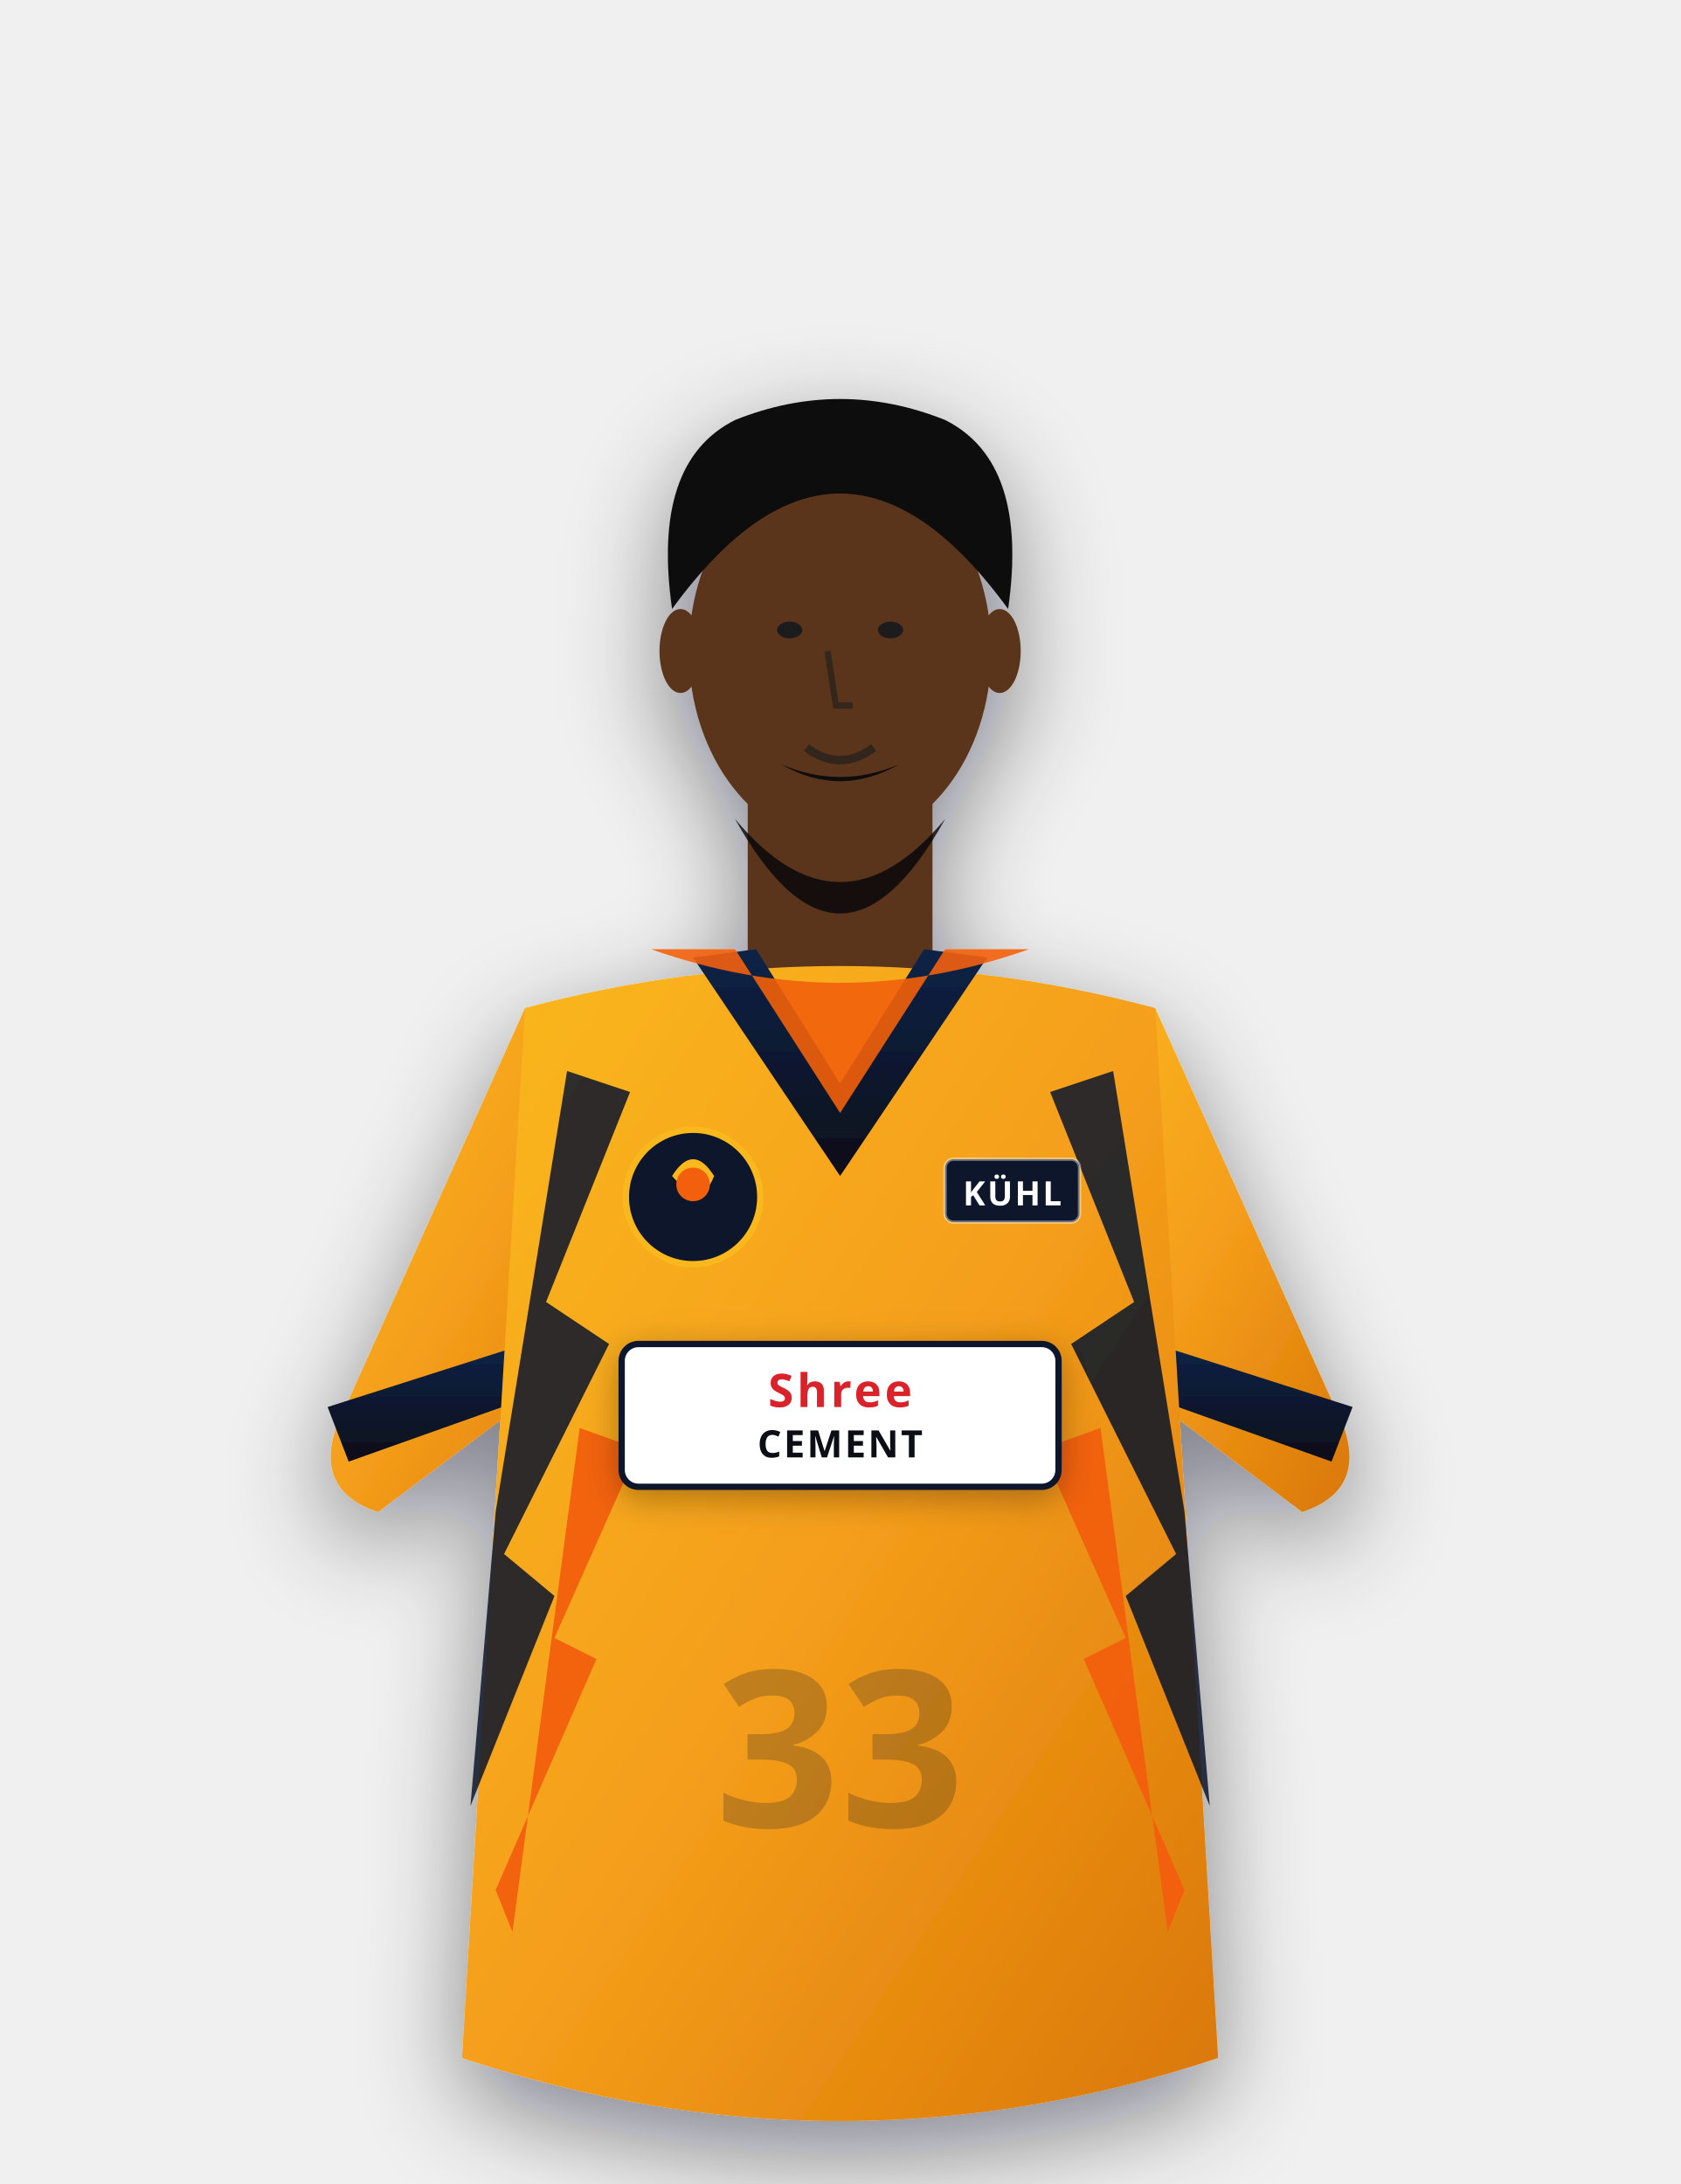
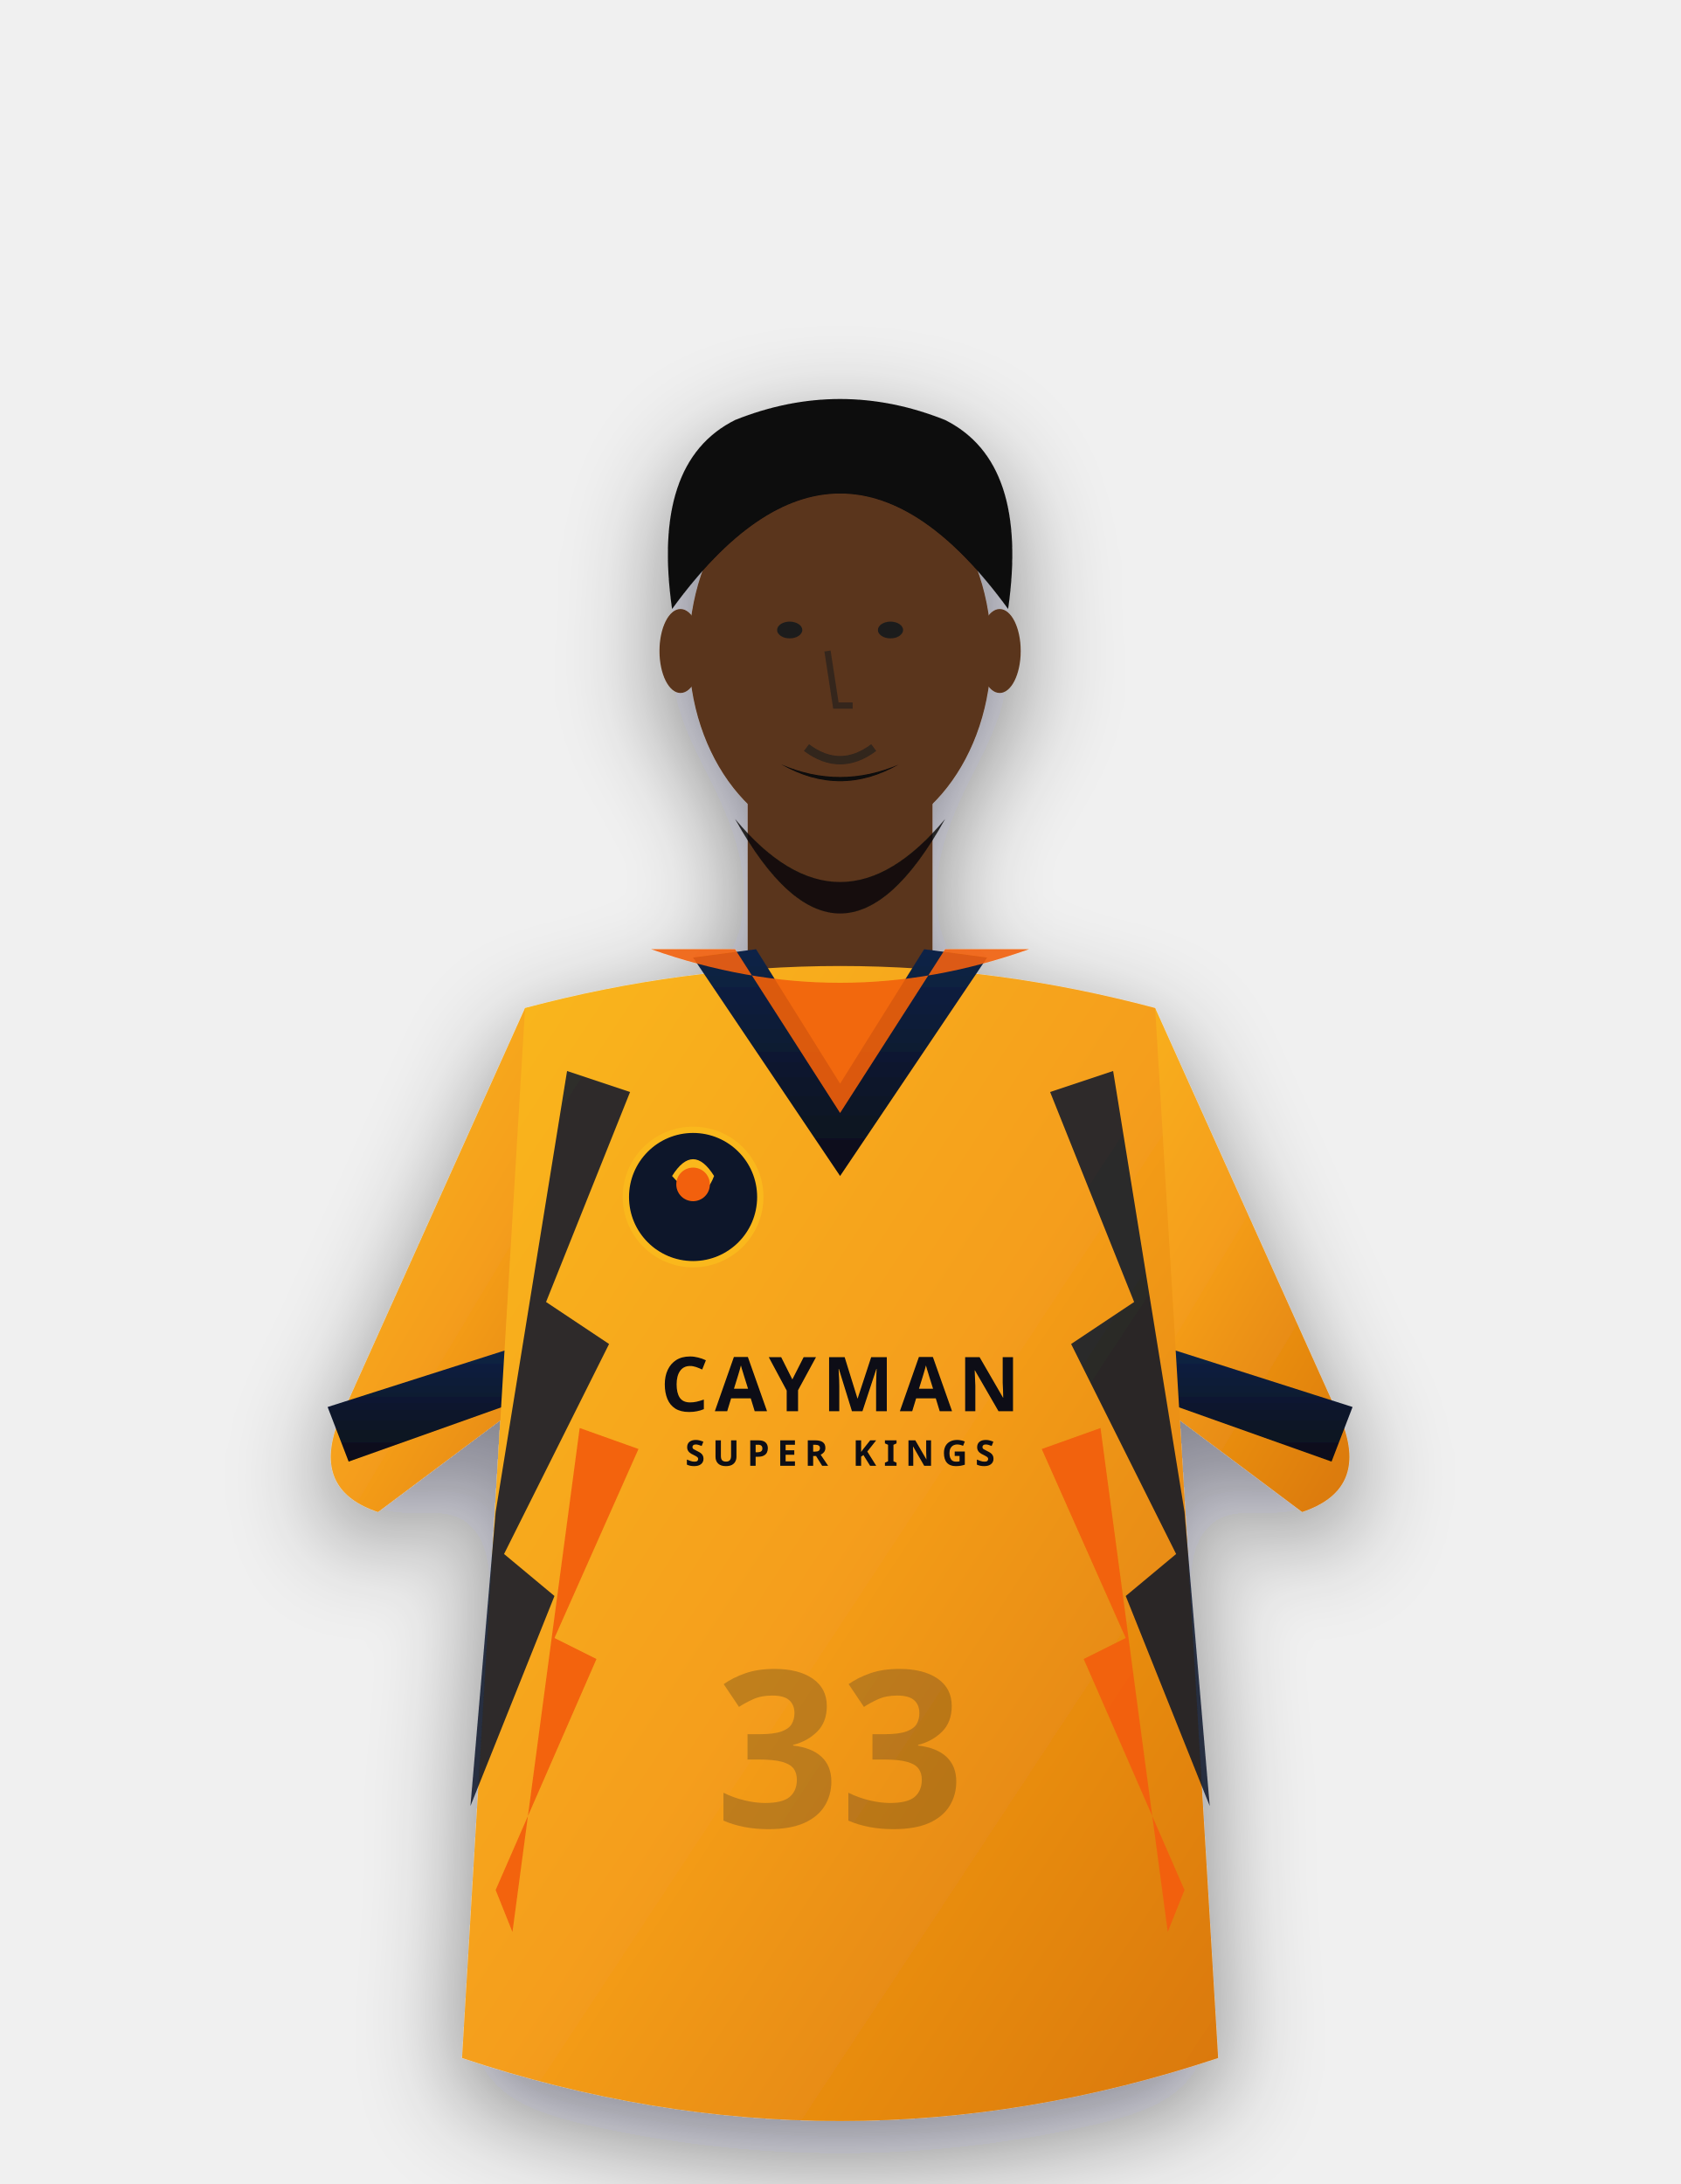
<svg xmlns="http://www.w3.org/2000/svg" viewBox="0 0 400 520" width="100%" height="100%">
  <defs>
    <linearGradient id="jerseyGrad" x1="0%" y1="0%" x2="100%" y2="100%">
      <stop offset="0%" stop-color="#FAB81E" />
      <stop offset="50%" stop-color="#F59E1B" />
      <stop offset="100%" stop-color="#D97706" />
    </linearGradient>
    <linearGradient id="navyGrad" x1="0%" y1="0%" x2="0%" y2="100%">
      <stop offset="0%" stop-color="#112347" />
      <stop offset="100%" stop-color="#080E18" />
    </linearGradient>
    <filter id="glow" x="-20%" y="-20%" width="140%" height="140%">
      <feDropShadow dx="0" dy="8" stdDeviation="12" flood-color="#080E18" flood-opacity="0.45" />
    </filter>
  </defs>
  <g filter="url(#glow)">
    <path d="M178 185 L178 230 Q200 245 222 230 L222 185 Z" fill="#5A351D" />
    <ellipse cx="200" cy="155" rx="36" ry="46" fill="#5A351D" />
    <ellipse cx="162" cy="155" rx="5" ry="10" fill="#5A351D" />
    <ellipse cx="238" cy="155" rx="5" ry="10" fill="#5A351D" />
    <path d="M160 145 Q200 90 240 145 Q245 110 225 100 Q200 90 175 100 Q155 110 160 145 Z" fill="#0A0A0A" />
    <ellipse cx="188" cy="150" rx="3" ry="2" fill="#1E1E1E" />
    <ellipse cx="212" cy="150" rx="3" ry="2" fill="#1E1E1E" />
    <path d="M197 155 L199 168 L203 168" stroke="#1E1E1E" stroke-width="1.5" fill="none" opacity="0.6" />
    <path d="M192 178 Q200 184 208 178" stroke="#1E1E1E" stroke-width="2" fill="none" opacity="0.7" />
    <path d="M175 195 Q200 240 225 195 Q200 225 175 195 Z" fill="#0A0A0A" opacity="0.85" />
    <path d="M186 182 Q200 188 214 182 Q200 190 186 182 Z" fill="#0A0A0A" />
    <path d="M125 240 L80 340 Q75 355 90 360 L130 330 L150 250 Z" fill="url(#jerseyGrad)" />
    <path d="M275 240 L320 340 Q325 355 310 360 L270 330 L250 250 Z" fill="url(#jerseyGrad)" />
    <path d="M78 335 L125 320 L128 332 L83 348 Z" fill="url(#navyGrad)" />
    <path d="M322 335 L275 320 L272 332 L317 348 Z" fill="url(#navyGrad)" />
    <path d="M125 240 Q200 220 275 240 L290 490 Q200 520 110 490 Z" fill="url(#jerseyGrad)" />
    <path d="M165 228 L200 280 L235 228 L220 226 L200 258 L180 226 Z" fill="url(#navyGrad)" />
    <path d="M155 226 L175 226 L200 265 L225 226 L245 226 Q200 242 155 226 Z" fill="#F2600C" opacity="0.9" />
    <path d="M112 430 L132 380 L120 370 L145 320 L130 310 L150 260 L135 255 L118 360 Z" fill="#09152B" opacity="0.85" />
    <path d="M288 430 L268 380 L280 370 L255 320 L270 310 L250 260 L265 255 L282 360 Z" fill="#09152B" opacity="0.85" />
    <path d="M118 450 L142 395 L132 390 L152 345 L138 340 L122 460 Z" fill="#F2600C" opacity="0.95" />
    <path d="M282 450 L258 395 L268 390 L248 345 L262 340 L278 460 Z" fill="#F2600C" opacity="0.95" />
    <circle cx="165" cy="285" r="16" fill="#09152B" stroke="#FAB81E" stroke-width="1.5" />
    <path d="M160 280 Q165 272 170 280 Q167 288 160 280 Z" fill="#FAB81E" />
    <circle cx="165" cy="282" r="4" fill="#F2600C" />
-     <rect x="225" y="276" width="32" height="15" rx="2" fill="#09152B" stroke="rgba(255,255,255,0.4)" stroke-width="0.8" />
-     <text x="241" y="287" font-family="'Montserrat', sans-serif" font-size="8" font-weight="900" fill="#FFFFFF" text-anchor="middle" letter-spacing="0.5">KÜHL</text>
-     <rect x="148" y="320" width="104" height="34" rx="4" fill="#FFFFFF" stroke="#09152B" stroke-width="1.5" filter="drop-shadow(0 2px 4px rgba(0,0,0,0.3))" />
-     <text x="200" y="335" font-family="'Montserrat', sans-serif" font-size="11" font-weight="900" fill="#D9222A" text-anchor="middle" letter-spacing="0.8">Shree</text>
-     <text x="200" y="347" font-family="'Montserrat', sans-serif" font-size="9" font-weight="900" fill="#080E18" text-anchor="middle" letter-spacing="0.5">CEMENT</text>
+     <text x="200" y="336" font-family="'Barlow Condensed', 'Montserrat', Impact, sans-serif" font-size="18" font-weight="900" fill="#080E18" text-anchor="middle" letter-spacing="1.5">CAYMAN</text>
+     <text x="200" y="349" font-family="'Montserrat', sans-serif" font-size="8.5" font-weight="900" fill="#080E18" text-anchor="middle" letter-spacing="1.8">SUPER KINGS</text>
    <text x="200" y="435" font-family="'Bebas Neue', 'Montserrat', Impact, sans-serif" font-size="52" font-weight="900" fill="rgba(9, 21, 43, 0.22)" text-anchor="middle">33</text>
  </g>
</svg>
